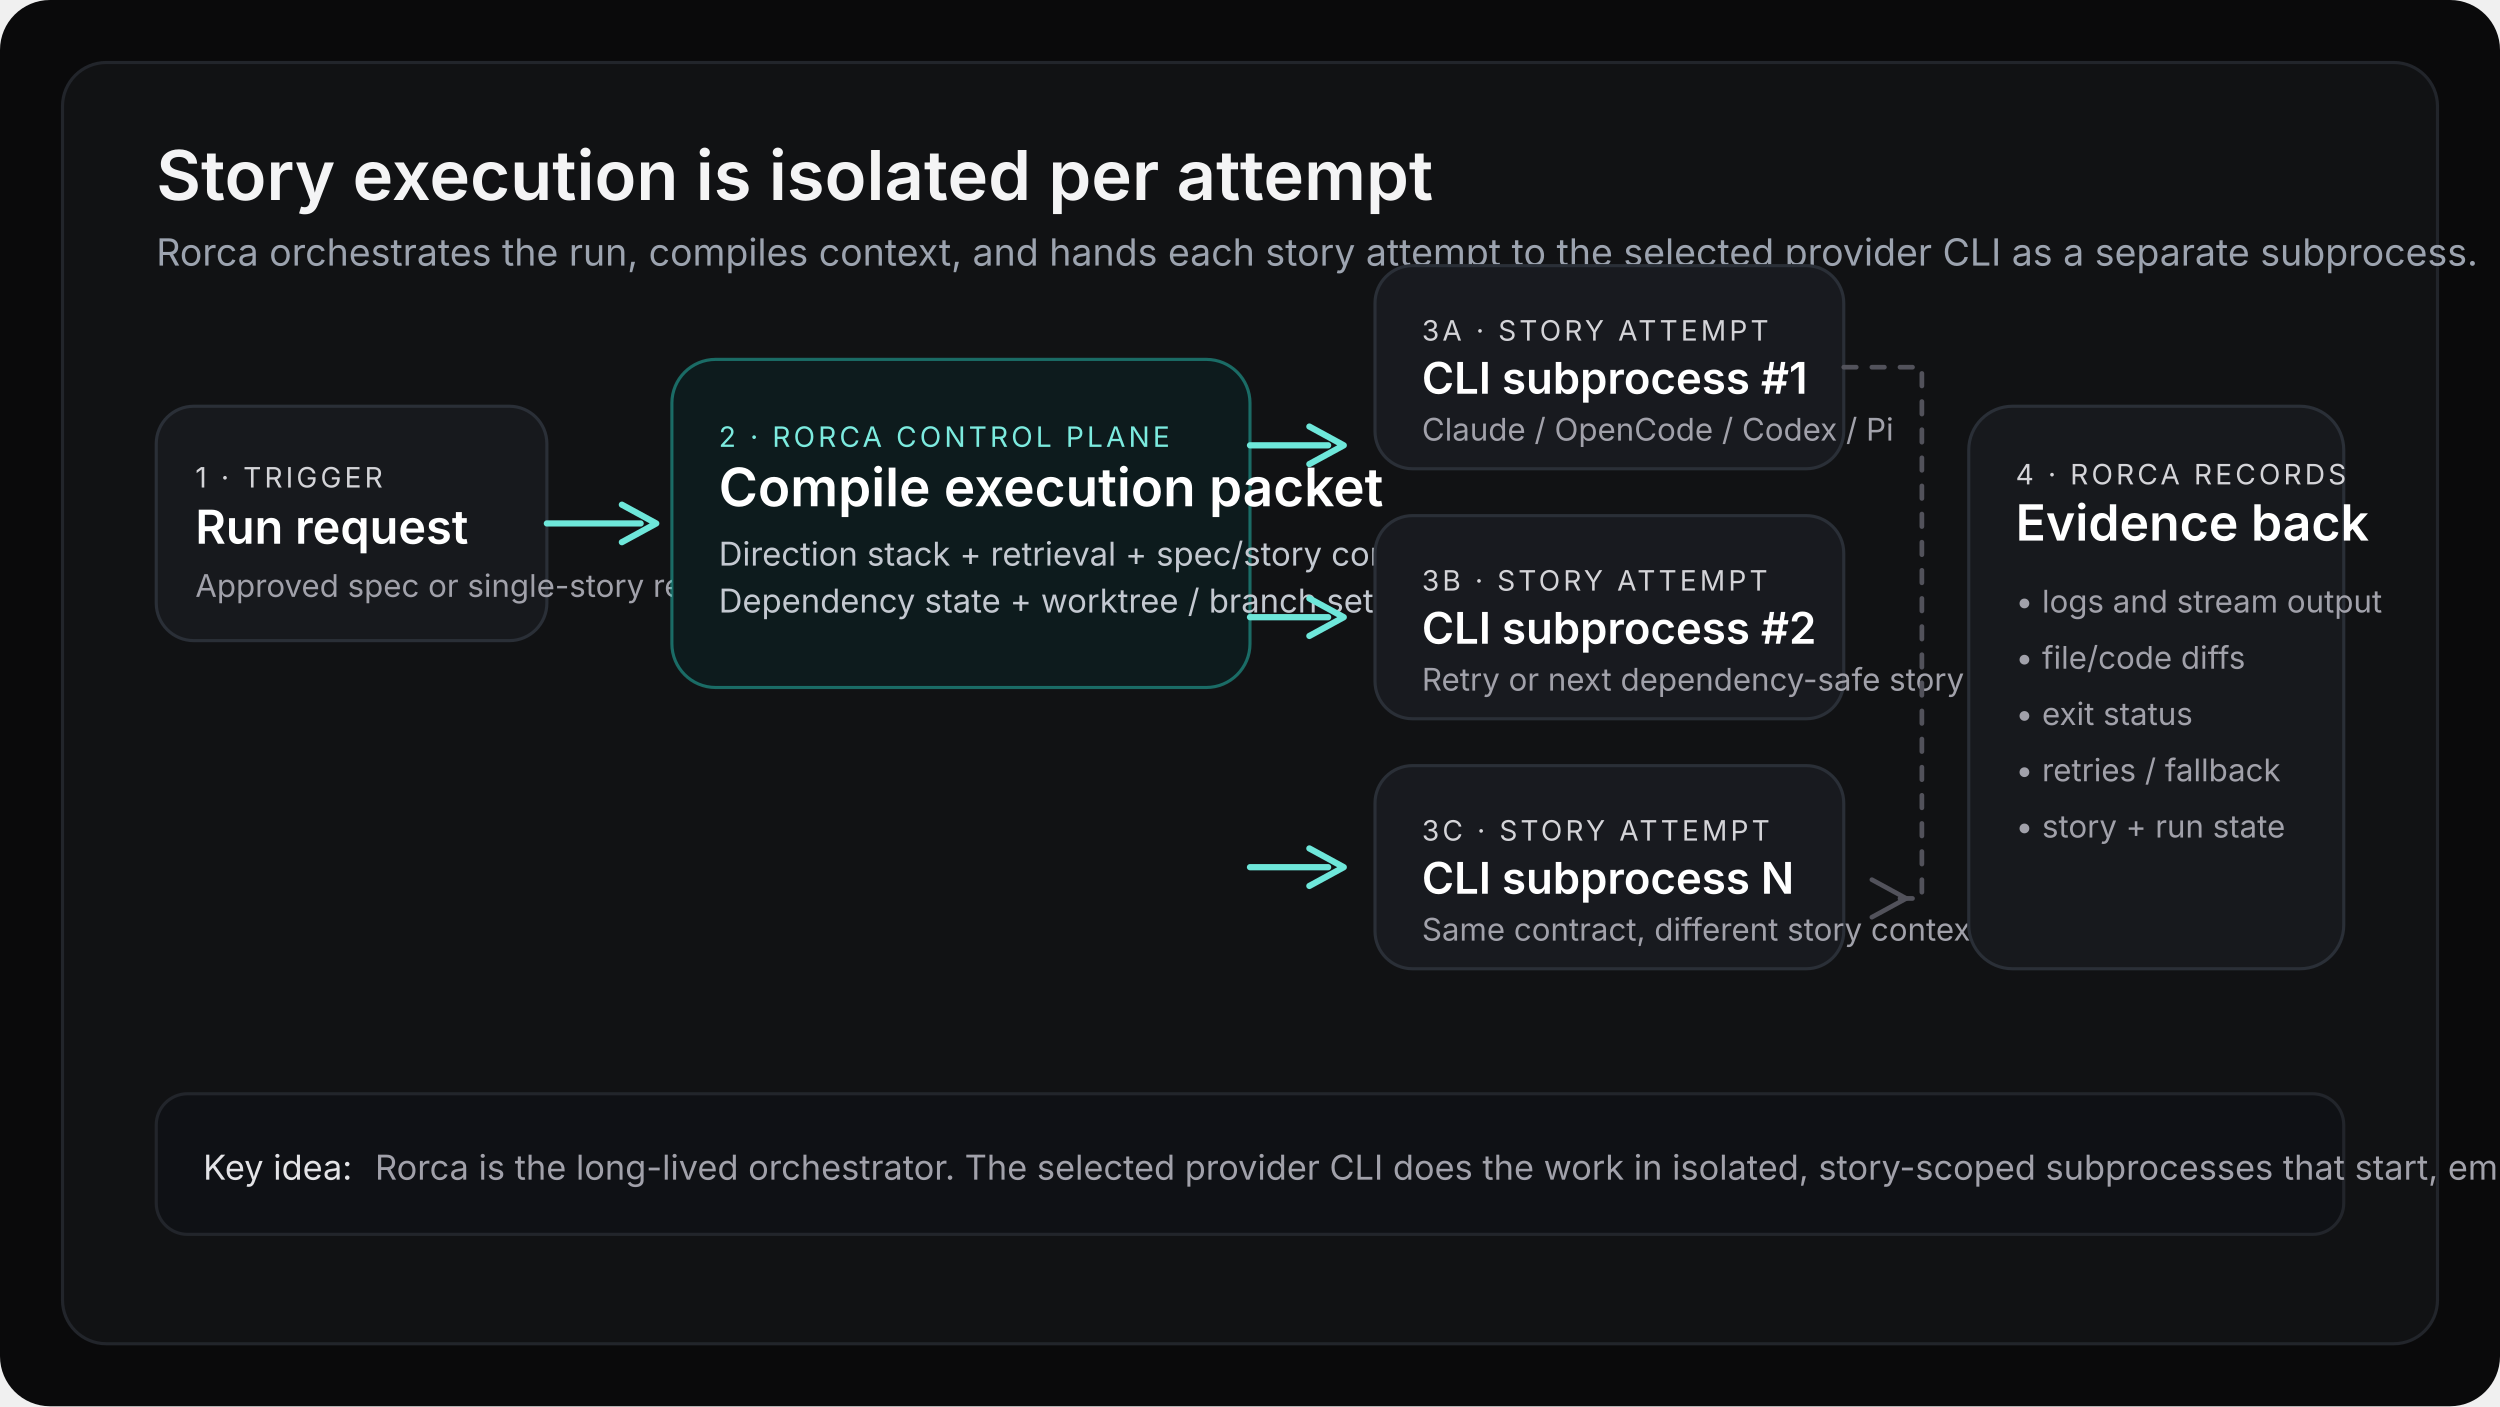
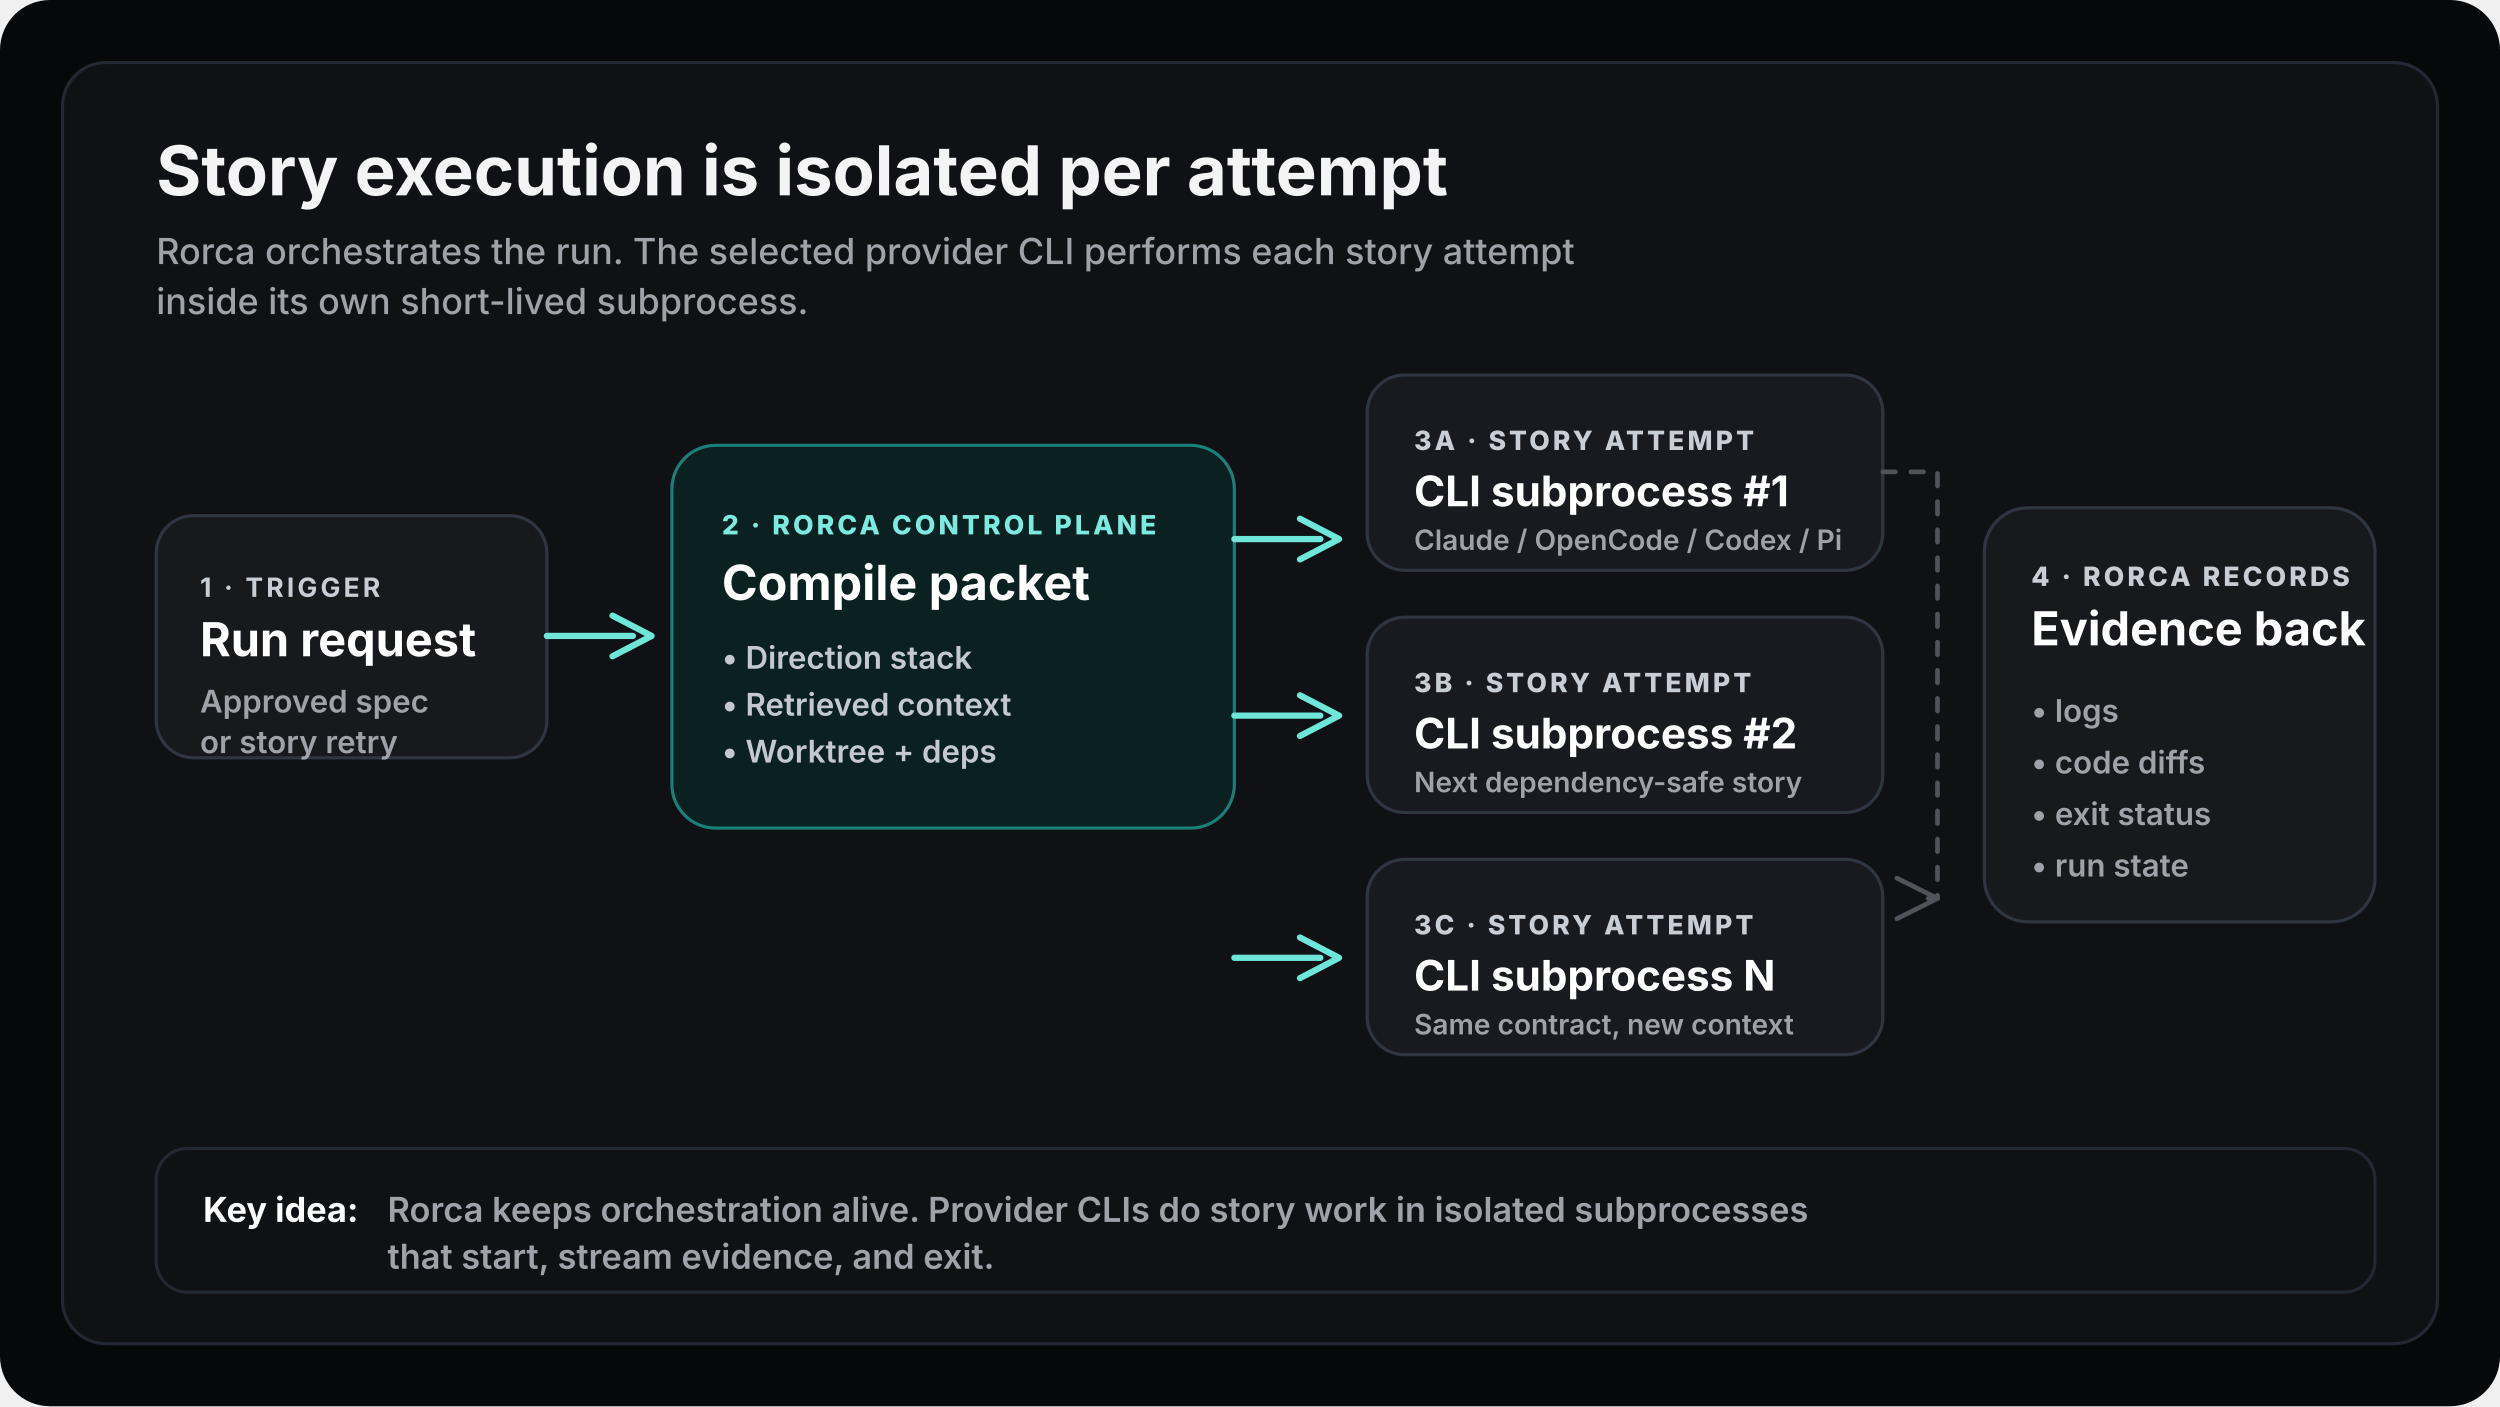
<svg xmlns="http://www.w3.org/2000/svg" width="1600" height="900" viewBox="0 0 1600 900" fill="none" role="img" aria-labelledby="title desc">
-   <rect width="1600" height="900" rx="32" fill="#0A0A0B" />
-   <rect x="40" y="40" width="1520" height="820" rx="28" fill="#111214" stroke="#22252B" stroke-width="2" />
-   <text x="100" y="128" fill="#F4F4F5" font-family="Inter, Arial, sans-serif" font-size="44" font-weight="600">Story execution is isolated per attempt</text>
-   <text x="100" y="170" fill="#9CA3AF" font-family="Inter, Arial, sans-serif" font-size="24">Rorca orchestrates the run, compiles context, and hands each story attempt to the selected provider CLI as a separate subprocess.</text>
-   <rect x="100" y="260" width="250" height="150" rx="24" fill="#17191D" stroke="#2A2F37" stroke-width="2" />
-   <text x="125" y="312" fill="#D4D4D8" font-family="Inter, Arial, sans-serif" font-size="18" letter-spacing="2">1 · TRIGGER</text>
-   <text x="125" y="348" fill="#FFFFFF" font-family="Inter, Arial, sans-serif" font-size="30" font-weight="600">Run request</text>
-   <text x="125" y="382" fill="#A1A1AA" font-family="Inter, Arial, sans-serif" font-size="20">Approved spec or single-story retry</text>
-   <rect x="430" y="230" width="370" height="210" rx="28" fill="#0D1B1D" stroke="#2AD4C5" stroke-opacity="0.45" stroke-width="2" />
-   <text x="460" y="286" fill="#7CEBDF" font-family="Inter, Arial, sans-serif" font-size="18" letter-spacing="2">2 · RORCA CONTROL PLANE</text>
-   <text x="460" y="324" fill="#FFFFFF" font-family="Inter, Arial, sans-serif" font-size="34" font-weight="600">Compile execution packet</text>
-   <text x="460" y="362" fill="#C4C9D1" font-family="Inter, Arial, sans-serif" font-size="21">Direction stack + retrieval + spec/story context</text>
-   <text x="460" y="392" fill="#C4C9D1" font-family="Inter, Arial, sans-serif" font-size="21">Dependency state + worktree / branch setup</text>
-   <rect x="880" y="170" width="300" height="130" rx="24" fill="#181A1F" stroke="#2A2F37" stroke-width="2" />
-   <text x="910" y="218" fill="#D4D4D8" font-family="Inter, Arial, sans-serif" font-size="18" letter-spacing="2">3A · STORY ATTEMPT</text>
-   <text x="910" y="252" fill="#FFFFFF" font-family="Inter, Arial, sans-serif" font-size="28" font-weight="600">CLI subprocess #1</text>
-   <text x="910" y="282" fill="#A1A1AA" font-family="Inter, Arial, sans-serif" font-size="20">Claude / OpenCode / Codex / Pi</text>
-   <rect x="880" y="330" width="300" height="130" rx="24" fill="#181A1F" stroke="#2A2F37" stroke-width="2" />
-   <text x="910" y="378" fill="#D4D4D8" font-family="Inter, Arial, sans-serif" font-size="18" letter-spacing="2">3B · STORY ATTEMPT</text>
-   <text x="910" y="412" fill="#FFFFFF" font-family="Inter, Arial, sans-serif" font-size="28" font-weight="600">CLI subprocess #2</text>
-   <text x="910" y="442" fill="#A1A1AA" font-family="Inter, Arial, sans-serif" font-size="20">Retry or next dependency-safe story</text>
-   <rect x="880" y="490" width="300" height="130" rx="24" fill="#181A1F" stroke="#2A2F37" stroke-width="2" />
-   <text x="910" y="538" fill="#D4D4D8" font-family="Inter, Arial, sans-serif" font-size="18" letter-spacing="2">3C · STORY ATTEMPT</text>
-   <text x="910" y="572" fill="#FFFFFF" font-family="Inter, Arial, sans-serif" font-size="28" font-weight="600">CLI subprocess N</text>
-   <text x="910" y="602" fill="#A1A1AA" font-family="Inter, Arial, sans-serif" font-size="20">Same contract, different story context</text>
-   <rect x="1260" y="260" width="240" height="360" rx="28" fill="#17191D" stroke="#2A2F37" stroke-width="2" />
-   <text x="1290" y="310" fill="#D4D4D8" font-family="Inter, Arial, sans-serif" font-size="18" letter-spacing="2">4 · RORCA RECORDS</text>
-   <text x="1290" y="346" fill="#FFFFFF" font-family="Inter, Arial, sans-serif" font-size="32" font-weight="600">Evidence back</text>
-   <text x="1290" y="392" fill="#A1A1AA" font-family="Inter, Arial, sans-serif" font-size="20">• logs and stream output</text>
-   <text x="1290" y="428" fill="#A1A1AA" font-family="Inter, Arial, sans-serif" font-size="20">• file/code diffs</text>
-   <text x="1290" y="464" fill="#A1A1AA" font-family="Inter, Arial, sans-serif" font-size="20">• exit status</text>
-   <text x="1290" y="500" fill="#A1A1AA" font-family="Inter, Arial, sans-serif" font-size="20">• retries / fallback</text>
-   <text x="1290" y="536" fill="#A1A1AA" font-family="Inter, Arial, sans-serif" font-size="20">• story + run state</text>
-   <path d="M350 335H410" stroke="#6EE7DA" stroke-width="4" stroke-linecap="round" />
-   <path d="M398 323L420 335L398 347" stroke="#6EE7DA" stroke-width="4" stroke-linecap="round" stroke-linejoin="round" />
-   <path d="M800 285H850" stroke="#6EE7DA" stroke-width="4" stroke-linecap="round" />
-   <path d="M838 273L860 285L838 297" stroke="#6EE7DA" stroke-width="4" stroke-linecap="round" stroke-linejoin="round" />
-   <path d="M800 395H850" stroke="#6EE7DA" stroke-width="4" stroke-linecap="round" />
-   <path d="M838 383L860 395L838 407" stroke="#6EE7DA" stroke-width="4" stroke-linecap="round" stroke-linejoin="round" />
-   <path d="M800 555H850" stroke="#6EE7DA" stroke-width="4" stroke-linecap="round" />
-   <path d="M838 543L860 555L838 567" stroke="#6EE7DA" stroke-width="4" stroke-linecap="round" stroke-linejoin="round" />
-   <path d="M1180 235H1230V575H1210" stroke="#52525B" stroke-width="3" stroke-linecap="round" stroke-linejoin="round" stroke-dasharray="8 10" />
-   <path d="M1198 563L1220 575L1198 587" stroke="#52525B" stroke-width="3" stroke-linecap="round" stroke-linejoin="round" />
-   <rect x="100" y="700" width="1400" height="90" rx="20" fill="#0F1115" stroke="#22252B" stroke-width="2" />
-   <text x="130" y="755" fill="#E4E4E7" font-family="Inter, Arial, sans-serif" font-size="22">Key idea:</text>
-   <text x="240" y="755" fill="#A1A1AA" font-family="Inter, Arial, sans-serif" font-size="22">Rorca is the long-lived orchestrator. The selected provider CLI does the work in isolated, story-scoped subprocesses that start, emit evidence, and exit.</text>
+   <rect width="1600" height="900" rx="32" fill="#07080A" />
+   <rect x="40" y="40" width="1520" height="820" rx="28" fill="#101114" stroke="#242833" stroke-width="2" />
+   <text x="100" y="125" fill="#F4F4F5" font-family="Inter, Arial, sans-serif" font-size="44" font-weight="700">Story execution is isolated per attempt</text>
+   <text x="100" y="169" fill="#A1A1AA" font-family="Inter, Arial, sans-serif" font-size="23" font-weight="500">Rorca orchestrates the run. The selected provider CLI performs each story attempt</text>
+   <text x="100" y="201" fill="#A1A1AA" font-family="Inter, Arial, sans-serif" font-size="23" font-weight="500">inside its own short-lived subprocess.</text>
+   <rect x="100" y="330" width="250" height="155" rx="24" fill="#17191D" stroke="#303641" stroke-width="2" />
+   <text x="128" y="382" fill="#C9CED6" font-family="Inter, Arial, sans-serif" font-size="17" font-weight="700" letter-spacing="2">1 · TRIGGER</text>
+   <text x="128" y="420" fill="#FFFFFF" font-family="Inter, Arial, sans-serif" font-size="30" font-weight="700">Run request</text>
+   <text x="128" y="456" fill="#A1A1AA" font-family="Inter, Arial, sans-serif" font-size="20" font-weight="600">Approved spec</text>
+   <text x="128" y="482" fill="#A1A1AA" font-family="Inter, Arial, sans-serif" font-size="20" font-weight="600">or story retry</text>
+   <rect x="430" y="285" width="360" height="245" rx="28" fill="#0B2021" stroke="#26D5C6" stroke-opacity="0.55" stroke-width="2" />
+   <text x="462" y="342" fill="#7CEBDF" font-family="Inter, Arial, sans-serif" font-size="17" font-weight="800" letter-spacing="2">2 · RORCA CONTROL PLANE</text>
+   <text x="462" y="384" fill="#FFFFFF" font-family="Inter, Arial, sans-serif" font-size="31" font-weight="700">Compile packet</text>
+   <text x="462" y="428" fill="#C4C9D1" font-family="Inter, Arial, sans-serif" font-size="20" font-weight="600">• Direction stack</text>
+   <text x="462" y="458" fill="#C4C9D1" font-family="Inter, Arial, sans-serif" font-size="20" font-weight="600">• Retrieved context</text>
+   <text x="462" y="488" fill="#C4C9D1" font-family="Inter, Arial, sans-serif" font-size="20" font-weight="600">• Worktree + deps</text>
+   <rect x="875" y="240" width="330" height="125" rx="24" fill="#181A1F" stroke="#303641" stroke-width="2" />
+   <text x="905" y="288" fill="#C9CED6" font-family="Inter, Arial, sans-serif" font-size="17" font-weight="800" letter-spacing="2">3A · STORY ATTEMPT</text>
+   <text x="905" y="324" fill="#FFFFFF" font-family="Inter, Arial, sans-serif" font-size="27" font-weight="700">CLI subprocess #1</text>
+   <text x="905" y="352" fill="#A1A1AA" font-family="Inter, Arial, sans-serif" font-size="18" font-weight="600">Claude / OpenCode / Codex / Pi</text>
+   <rect x="875" y="395" width="330" height="125" rx="24" fill="#181A1F" stroke="#303641" stroke-width="2" />
+   <text x="905" y="443" fill="#C9CED6" font-family="Inter, Arial, sans-serif" font-size="17" font-weight="800" letter-spacing="2">3B · STORY ATTEMPT</text>
+   <text x="905" y="479" fill="#FFFFFF" font-family="Inter, Arial, sans-serif" font-size="27" font-weight="700">CLI subprocess #2</text>
+   <text x="905" y="507" fill="#A1A1AA" font-family="Inter, Arial, sans-serif" font-size="18" font-weight="600">Next dependency-safe story</text>
+   <rect x="875" y="550" width="330" height="125" rx="24" fill="#181A1F" stroke="#303641" stroke-width="2" />
+   <text x="905" y="598" fill="#C9CED6" font-family="Inter, Arial, sans-serif" font-size="17" font-weight="800" letter-spacing="2">3C · STORY ATTEMPT</text>
+   <text x="905" y="634" fill="#FFFFFF" font-family="Inter, Arial, sans-serif" font-size="27" font-weight="700">CLI subprocess N</text>
+   <text x="905" y="662" fill="#A1A1AA" font-family="Inter, Arial, sans-serif" font-size="18" font-weight="600">Same contract, new context</text>
+   <rect x="1270" y="325" width="250" height="265" rx="28" fill="#17191D" stroke="#303641" stroke-width="2" />
+   <text x="1300" y="375" fill="#C9CED6" font-family="Inter, Arial, sans-serif" font-size="17" font-weight="800" letter-spacing="2">4 · RORCA RECORDS</text>
+   <text x="1300" y="413" fill="#FFFFFF" font-family="Inter, Arial, sans-serif" font-size="30" font-weight="700">Evidence back</text>
+   <text x="1300" y="462" fill="#A1A1AA" font-family="Inter, Arial, sans-serif" font-size="20" font-weight="600">• logs</text>
+   <text x="1300" y="495" fill="#A1A1AA" font-family="Inter, Arial, sans-serif" font-size="20" font-weight="600">• code diffs</text>
+   <text x="1300" y="528" fill="#A1A1AA" font-family="Inter, Arial, sans-serif" font-size="20" font-weight="600">• exit status</text>
+   <text x="1300" y="561" fill="#A1A1AA" font-family="Inter, Arial, sans-serif" font-size="20" font-weight="600">• run state</text>
+   <path d="M350 407H405" stroke="#6EE7DA" stroke-width="4" stroke-linecap="round" />
+   <path d="M392 394L417 407L392 420" stroke="#6EE7DA" stroke-width="4" stroke-linecap="round" stroke-linejoin="round" />
+   <path d="M790 345H845" stroke="#6EE7DA" stroke-width="4" stroke-linecap="round" />
+   <path d="M832 332L857 345L832 358" stroke="#6EE7DA" stroke-width="4" stroke-linecap="round" stroke-linejoin="round" />
+   <path d="M790 458H845" stroke="#6EE7DA" stroke-width="4" stroke-linecap="round" />
+   <path d="M832 445L857 458L832 471" stroke="#6EE7DA" stroke-width="4" stroke-linecap="round" stroke-linejoin="round" />
+   <path d="M790 613H845" stroke="#6EE7DA" stroke-width="4" stroke-linecap="round" />
+   <path d="M832 600L857 613L832 626" stroke="#6EE7DA" stroke-width="4" stroke-linecap="round" stroke-linejoin="round" />
+   <path d="M1205 302H1240V575H1228" stroke="#52525B" stroke-width="3" stroke-linecap="round" stroke-linejoin="round" stroke-dasharray="8 10" />
+   <path d="M1214 562L1240 575L1214 588" stroke="#52525B" stroke-width="3" stroke-linecap="round" stroke-linejoin="round" />
+   <rect x="100" y="735" width="1420" height="92" rx="20" fill="#0F1115" stroke="#242833" stroke-width="2" />
+   <text x="130" y="782" fill="#FFFFFF" font-family="Inter, Arial, sans-serif" font-size="22" font-weight="700">Key idea:</text>
+   <text x="248" y="782" fill="#A1A1AA" font-family="Inter, Arial, sans-serif" font-size="22" font-weight="600">Rorca keeps orchestration alive. Provider CLIs do story work in isolated subprocesses</text>
+   <text x="248" y="812" fill="#A1A1AA" font-family="Inter, Arial, sans-serif" font-size="22" font-weight="600">that start, stream evidence, and exit.</text>
</svg>
